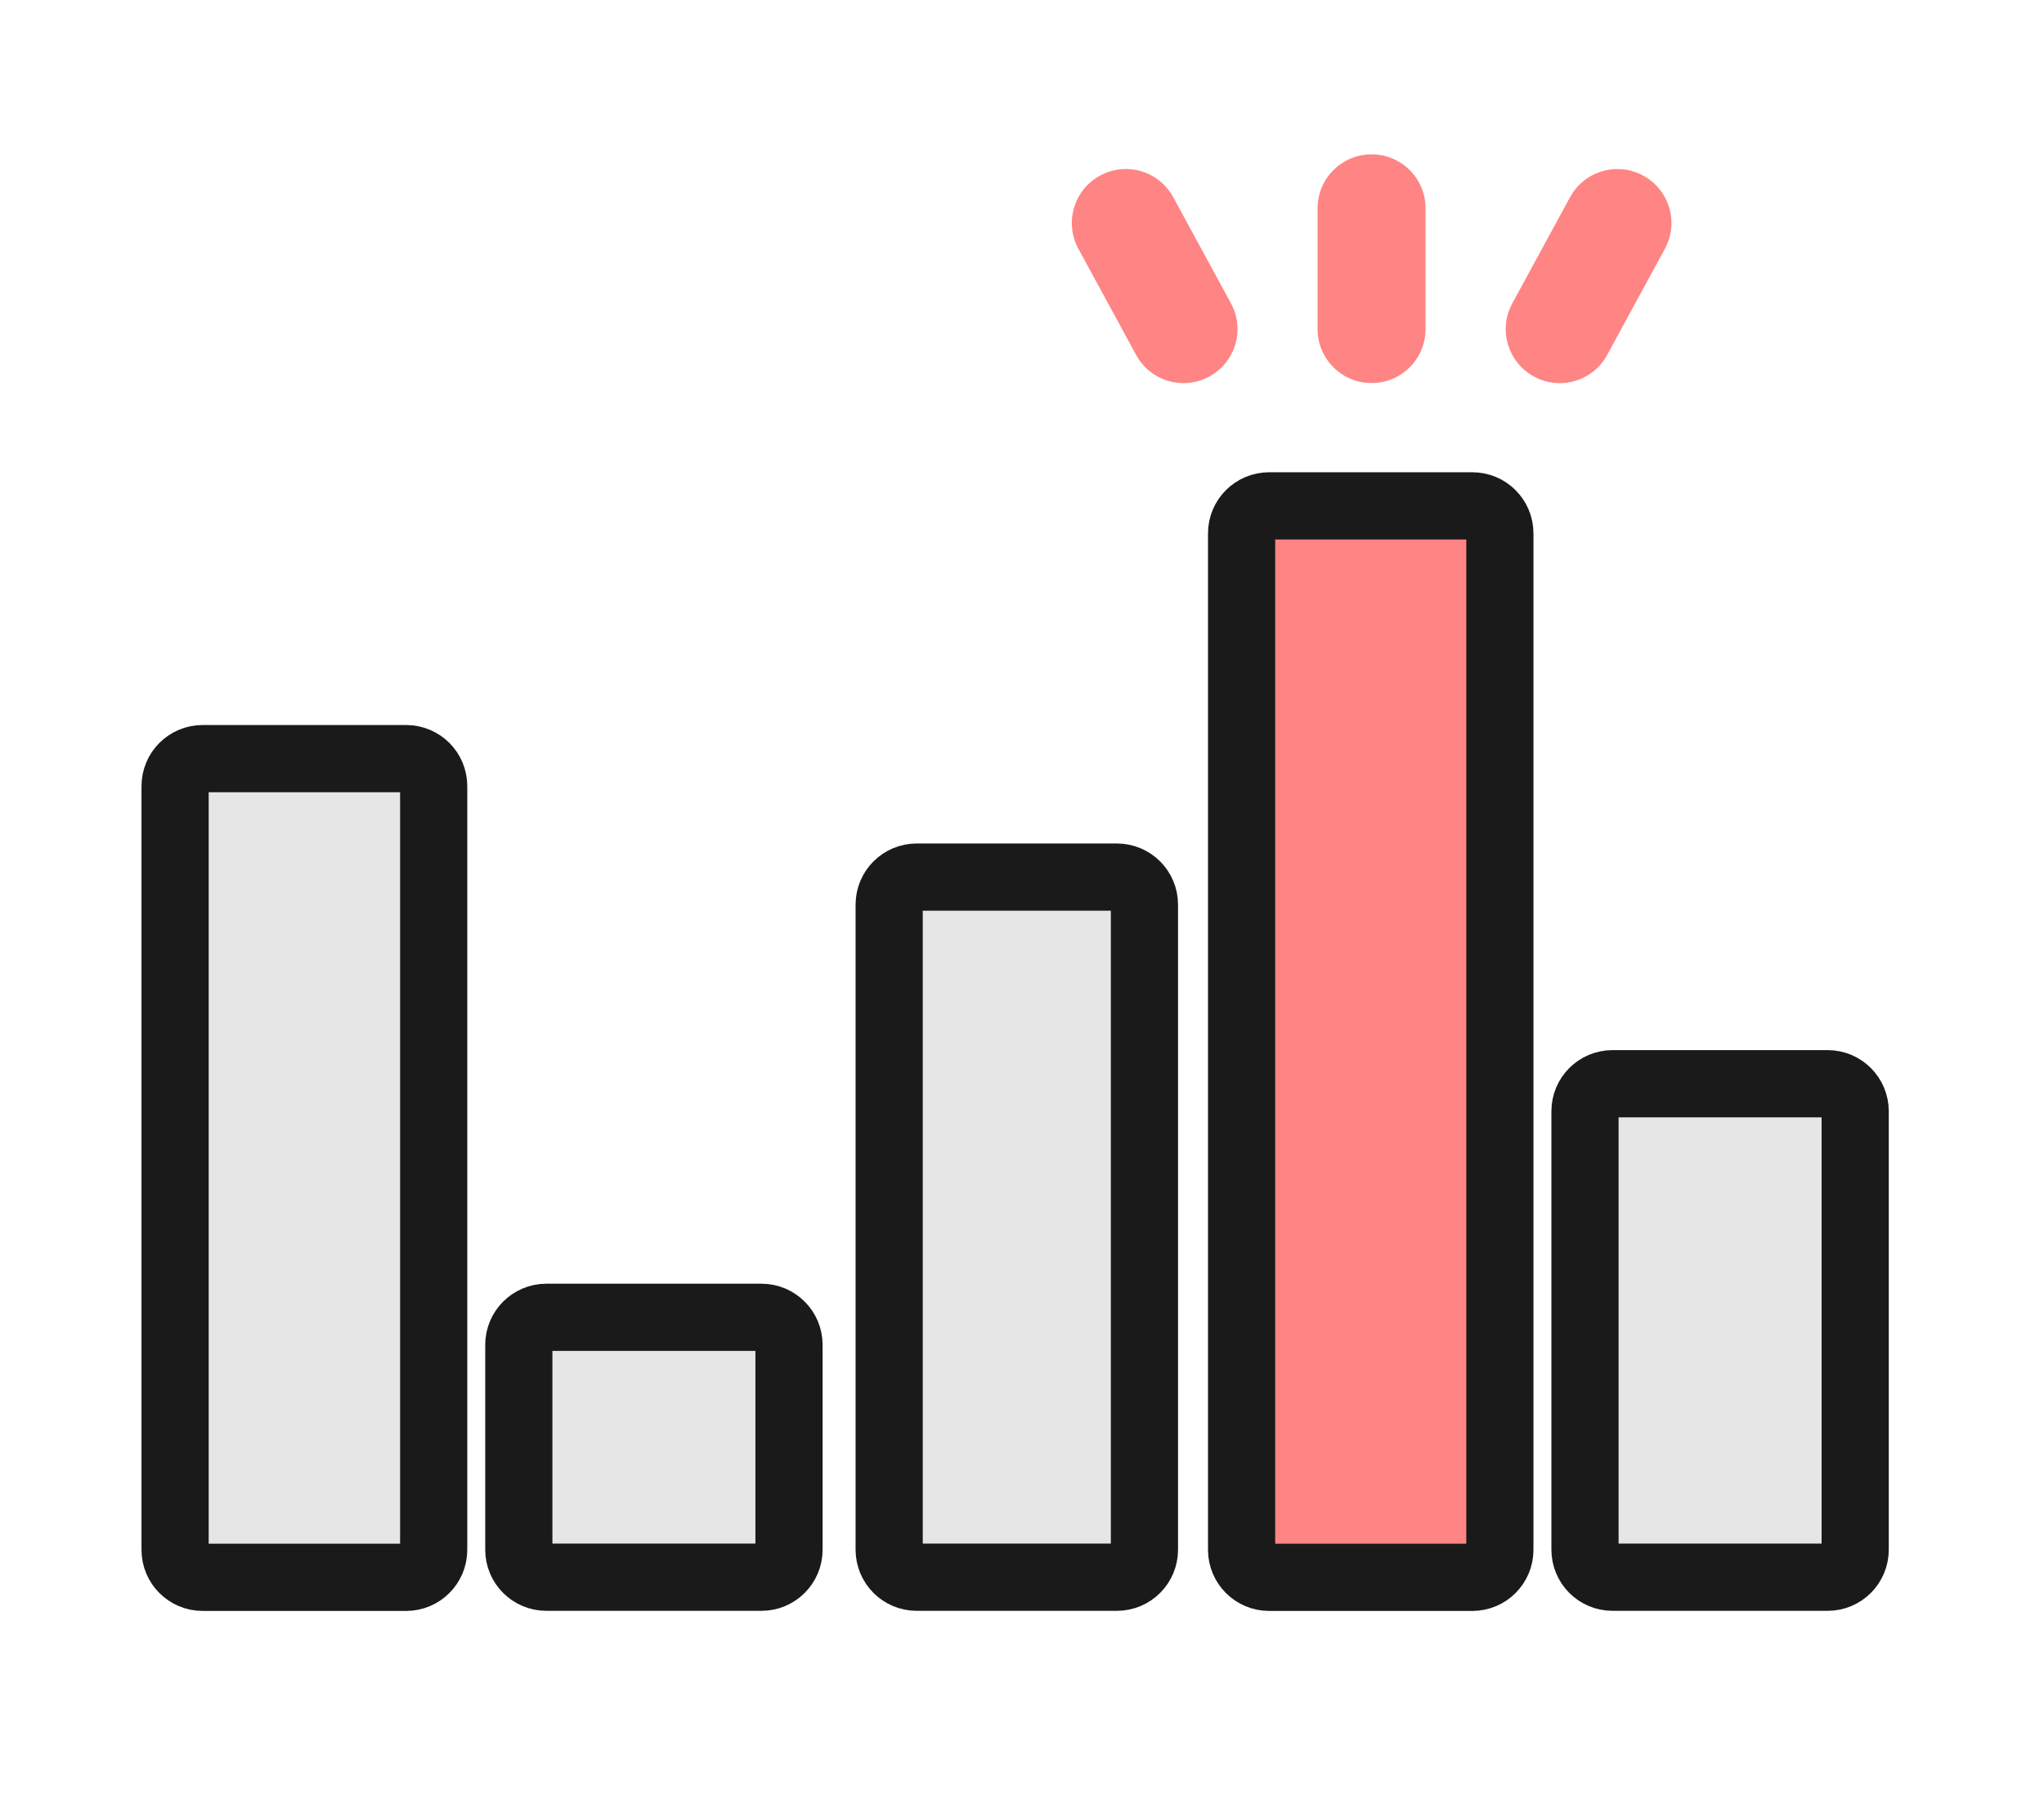
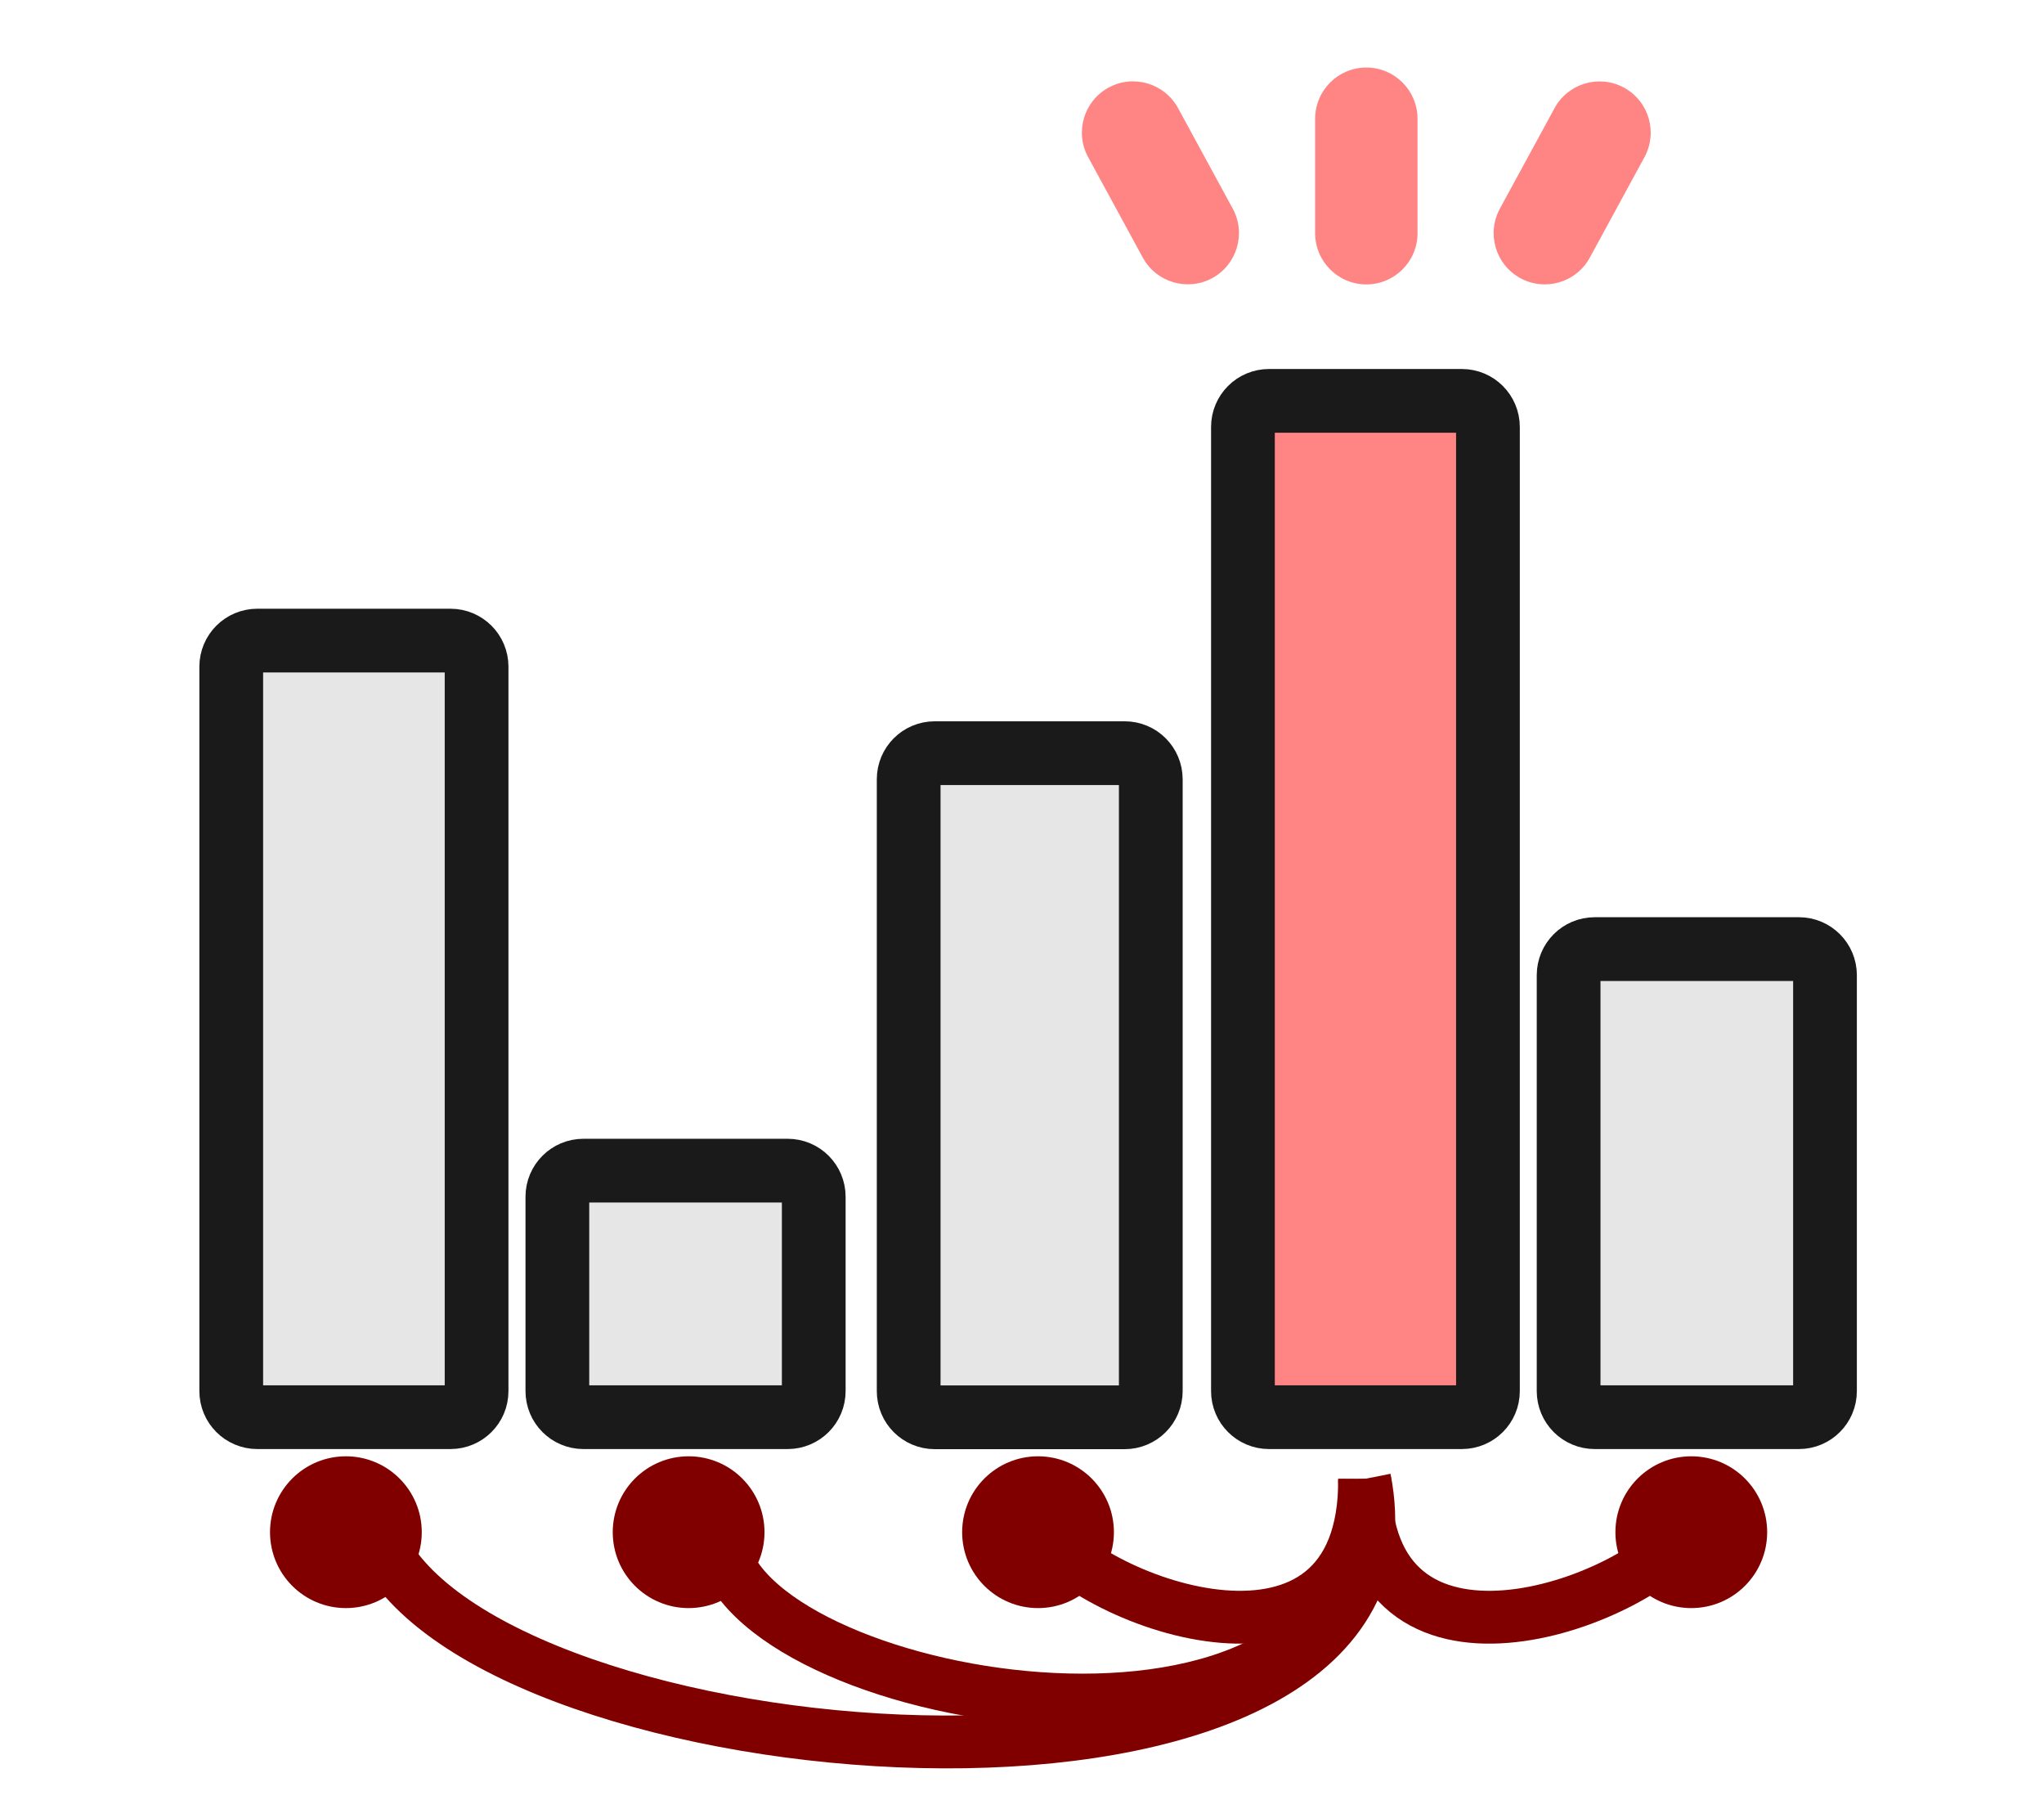
<svg xmlns="http://www.w3.org/2000/svg" width="18.345mm" height="16.306mm" viewBox="0 0 18.345 16.306" version="1.1" id="svg8">
  <defs id="defs2" />
  <g id="layer1" transform="translate(-53.44961,-76.18607)">
-     <rect style="fill:#cccccc;fill-opacity:0.486;stroke:#1a1a1a;stroke-width:0.603;stroke-miterlimit:4;stroke-dasharray:none;stroke-dashoffset:0" id="rect7042" width="2.321" height="7.346" x="55.021" y="82.993" ry="0.247" />
-     <rect style="fill:#cccccc;fill-opacity:0.486;stroke:#1a1a1a;stroke-width:0.603;stroke-miterlimit:4;stroke-dasharray:none;stroke-dashoffset:0" id="rect7042-0" width="2.425" height="2.332" x="58.106" y="88.006" ry="0.247" />
-     <rect style="fill:#cccccc;fill-opacity:0.488;stroke:#1a1a1a;stroke-width:0.603;stroke-miterlimit:4;stroke-dasharray:none;stroke-dashoffset:0" id="rect7042-0-2" width="2.291" height="6.282" x="61.43" y="84.056" ry="0.247" />
-     <rect style="fill:#ff0000;fill-opacity:0.483;stroke:#1a1a1a;stroke-width:0.603;stroke-miterlimit:4;stroke-dasharray:none;stroke-dashoffset:0" id="rect7042-0-3" width="2.318" height="9.614" x="64.593" y="80.725" ry="0.247" />
-     <rect style="fill:#cccccc;fill-opacity:0.486;stroke:#1a1a1a;stroke-width:0.603;stroke-miterlimit:4;stroke-dasharray:none;stroke-dashoffset:0" id="rect7042-0-7" width="2.425" height="4.428" x="67.675" y="85.91" ry="0.247" />
-     <rect style="fill:#ff0000;fill-opacity:0.482;stroke:none;stroke-width:1.137;stroke-miterlimit:4;stroke-dasharray:none;stroke-dashoffset:0;stroke-opacity:0.482" id="rect7088" width="2.052" height="0.969" x="77.571" y="-66.244" ry="0.484" transform="rotate(90)" />
-     <rect style="fill:#ff0000;fill-opacity:0.482;stroke:none;stroke-width:1.137;stroke-miterlimit:4;stroke-dasharray:none;stroke-dashoffset:0;stroke-opacity:0.482" id="rect7088-5" width="2.052" height="0.969" x="35.715" y="-97.553" ry="0.484" transform="rotate(118.5487)" />
-     <rect style="fill:#ff0000;fill-opacity:0.482;stroke:none;stroke-width:1.137;stroke-miterlimit:4;stroke-dasharray:none;stroke-dashoffset:0;stroke-opacity:0.482" id="rect7088-5-9" width="2.052" height="0.969" x="98.569" y="17.976" ry="0.484" transform="matrix(0.4779051,0.8784115,0.8784115,-0.4779051,0,0)" />
+     <rect style="fill:#cccccc;fill-opacity:0.486;stroke:#1a1a1a;stroke-width:0.572;stroke-miterlimit:4;stroke-dasharray:none;stroke-dashoffset:0" id="rect7042" width="2.202" height="6.968" x="55.525" y="81.934" ry="0.234" />
+     <rect style="fill:#cccccc;fill-opacity:0.486;stroke:#1a1a1a;stroke-width:0.572;stroke-miterlimit:4;stroke-dasharray:none;stroke-dashoffset:0" id="rect7042-0" width="2.301" height="2.212" x="58.452" y="86.69" ry="0.234" />
+     <rect style="fill:#cccccc;fill-opacity:0.488;stroke:#1a1a1a;stroke-width:0.572;stroke-miterlimit:4;stroke-dasharray:none;stroke-dashoffset:0" id="rect7042-0-2" width="2.173" height="5.959" x="61.605" y="82.944" ry="0.234" />
+     <rect style="fill:#ff0000;fill-opacity:0.483;stroke:#1a1a1a;stroke-width:0.572;stroke-miterlimit:4;stroke-dasharray:none;stroke-dashoffset:0" id="rect7042-0-3" width="2.199" height="9.119" x="64.605" y="79.783" ry="0.234" />
+     <rect style="fill:#cccccc;fill-opacity:0.486;stroke:#1a1a1a;stroke-width:0.572;stroke-miterlimit:4;stroke-dasharray:none;stroke-dashoffset:0" id="rect7042-0-7" width="2.301" height="4.2" x="67.528" y="84.702" ry="0.234" />
+     <rect style="fill:#ff0000;fill-opacity:0.482;stroke:none;stroke-width:1.079;stroke-miterlimit:4;stroke-dasharray:none;stroke-dashoffset:0;stroke-opacity:0.482" id="rect7088" width="1.946" height="0.919" x="76.792" y="-66.172" ry="0.46" transform="rotate(90)" />
+     <rect style="fill:#ff0000;fill-opacity:0.482;stroke:none;stroke-width:1.079;stroke-miterlimit:4;stroke-dasharray:none;stroke-dashoffset:0;stroke-opacity:0.482" id="rect7088-5" width="1.946" height="0.919" x="35.104" y="-96.999" ry="0.46" transform="rotate(118.5487)" />
+     <rect style="fill:#ff0000;fill-opacity:0.482;stroke:none;stroke-width:1.079;stroke-miterlimit:4;stroke-dasharray:none;stroke-dashoffset:0;stroke-opacity:0.482" id="rect7088-5-9" width="1.946" height="0.919" x="97.912" y="18.446" ry="0.46" transform="matrix(0.4779051,0.8784115,0.8784115,-0.4779051,0,0)" />
+     <path style="fill:none;stroke:#800000;stroke-width:0.474;stroke-linecap:butt;stroke-linejoin:miter;stroke-miterlimit:4;stroke-dasharray:none;stroke-opacity:1" d="m 65.697,89.456 c 0.013,2.006 -2.425,1.144 -2.931,0.428" id="path912" />
+     <circle style="fill:#800000;fill-opacity:1;stroke:#800000;stroke-width:0.19;stroke-miterlimit:4;stroke-dasharray:none" id="path914" cx="62.766" cy="89.934" r="0.586" />
+     <path style="fill:none;stroke:#800000;stroke-width:0.474;stroke-linecap:butt;stroke-linejoin:miter;stroke-miterlimit:4;stroke-dasharray:none;stroke-opacity:1" d="m 65.697,89.456 c -0.013,2.006 2.425,1.144 2.931,0.428" id="path912-6" />
+     <circle style="fill:#800000;fill-opacity:1;stroke:#800000;stroke-width:0.19;stroke-miterlimit:4;stroke-dasharray:none" id="path914-7" cx="-68.629" cy="89.934" r="0.586" transform="scale(-1,1)" />
+     <path style="fill:none;stroke:#800000;stroke-width:0.474;stroke-linecap:butt;stroke-linejoin:miter;stroke-miterlimit:4;stroke-dasharray:none;stroke-opacity:1" d="m 65.697,89.456 c 0.207,2.902 -5.062,2.136 -5.711,0.761" id="path912-3" />
+     <circle style="fill:#800000;fill-opacity:1;stroke:#800000;stroke-width:0.19;stroke-miterlimit:4;stroke-dasharray:none" id="path914-5" cx="59.63" cy="89.934" r="0.586" />
+     <path style="fill:none;stroke:#800000;stroke-width:0.474;stroke-linecap:butt;stroke-linejoin:miter;stroke-miterlimit:4;stroke-dasharray:none;stroke-opacity:1" d="m 65.697,89.456 c 0.65,3.268 -7.309,2.769 -8.723,0.761" id="path912-3-6" />
+     <circle style="fill:#800000;fill-opacity:1;stroke:#800000;stroke-width:0.19;stroke-miterlimit:4;stroke-dasharray:none" id="path914-5-2" cx="56.554" cy="89.934" r="0.586" />
  </g>
</svg>
